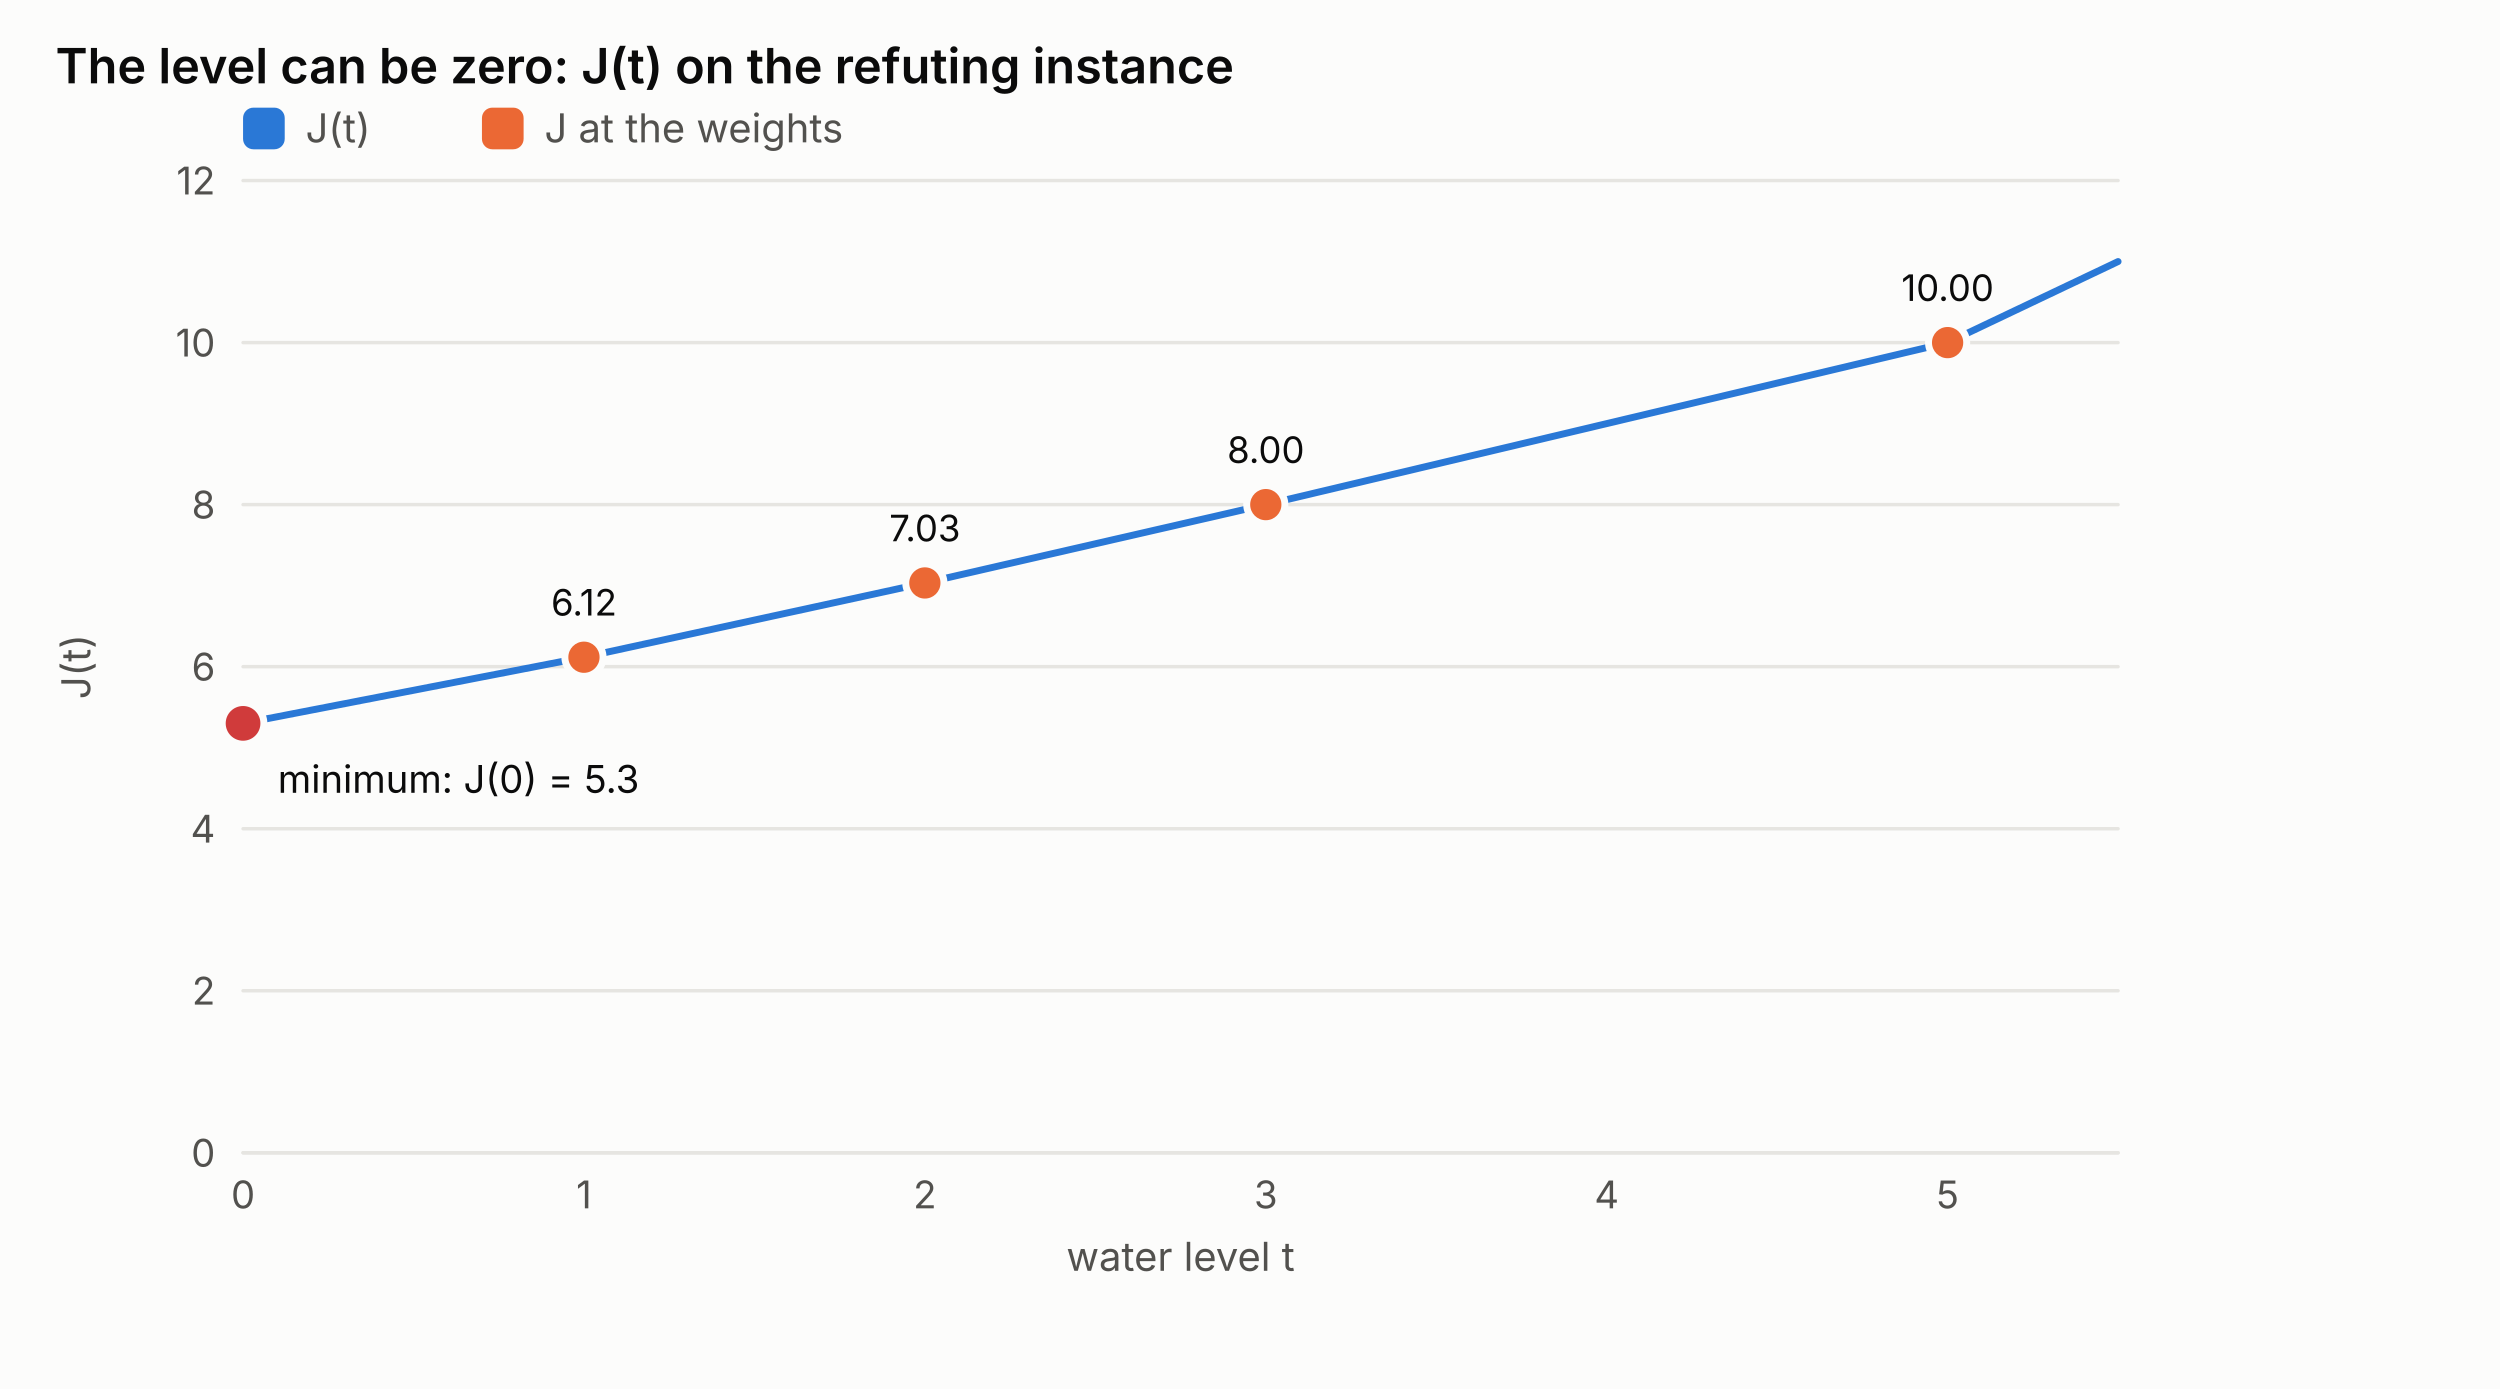
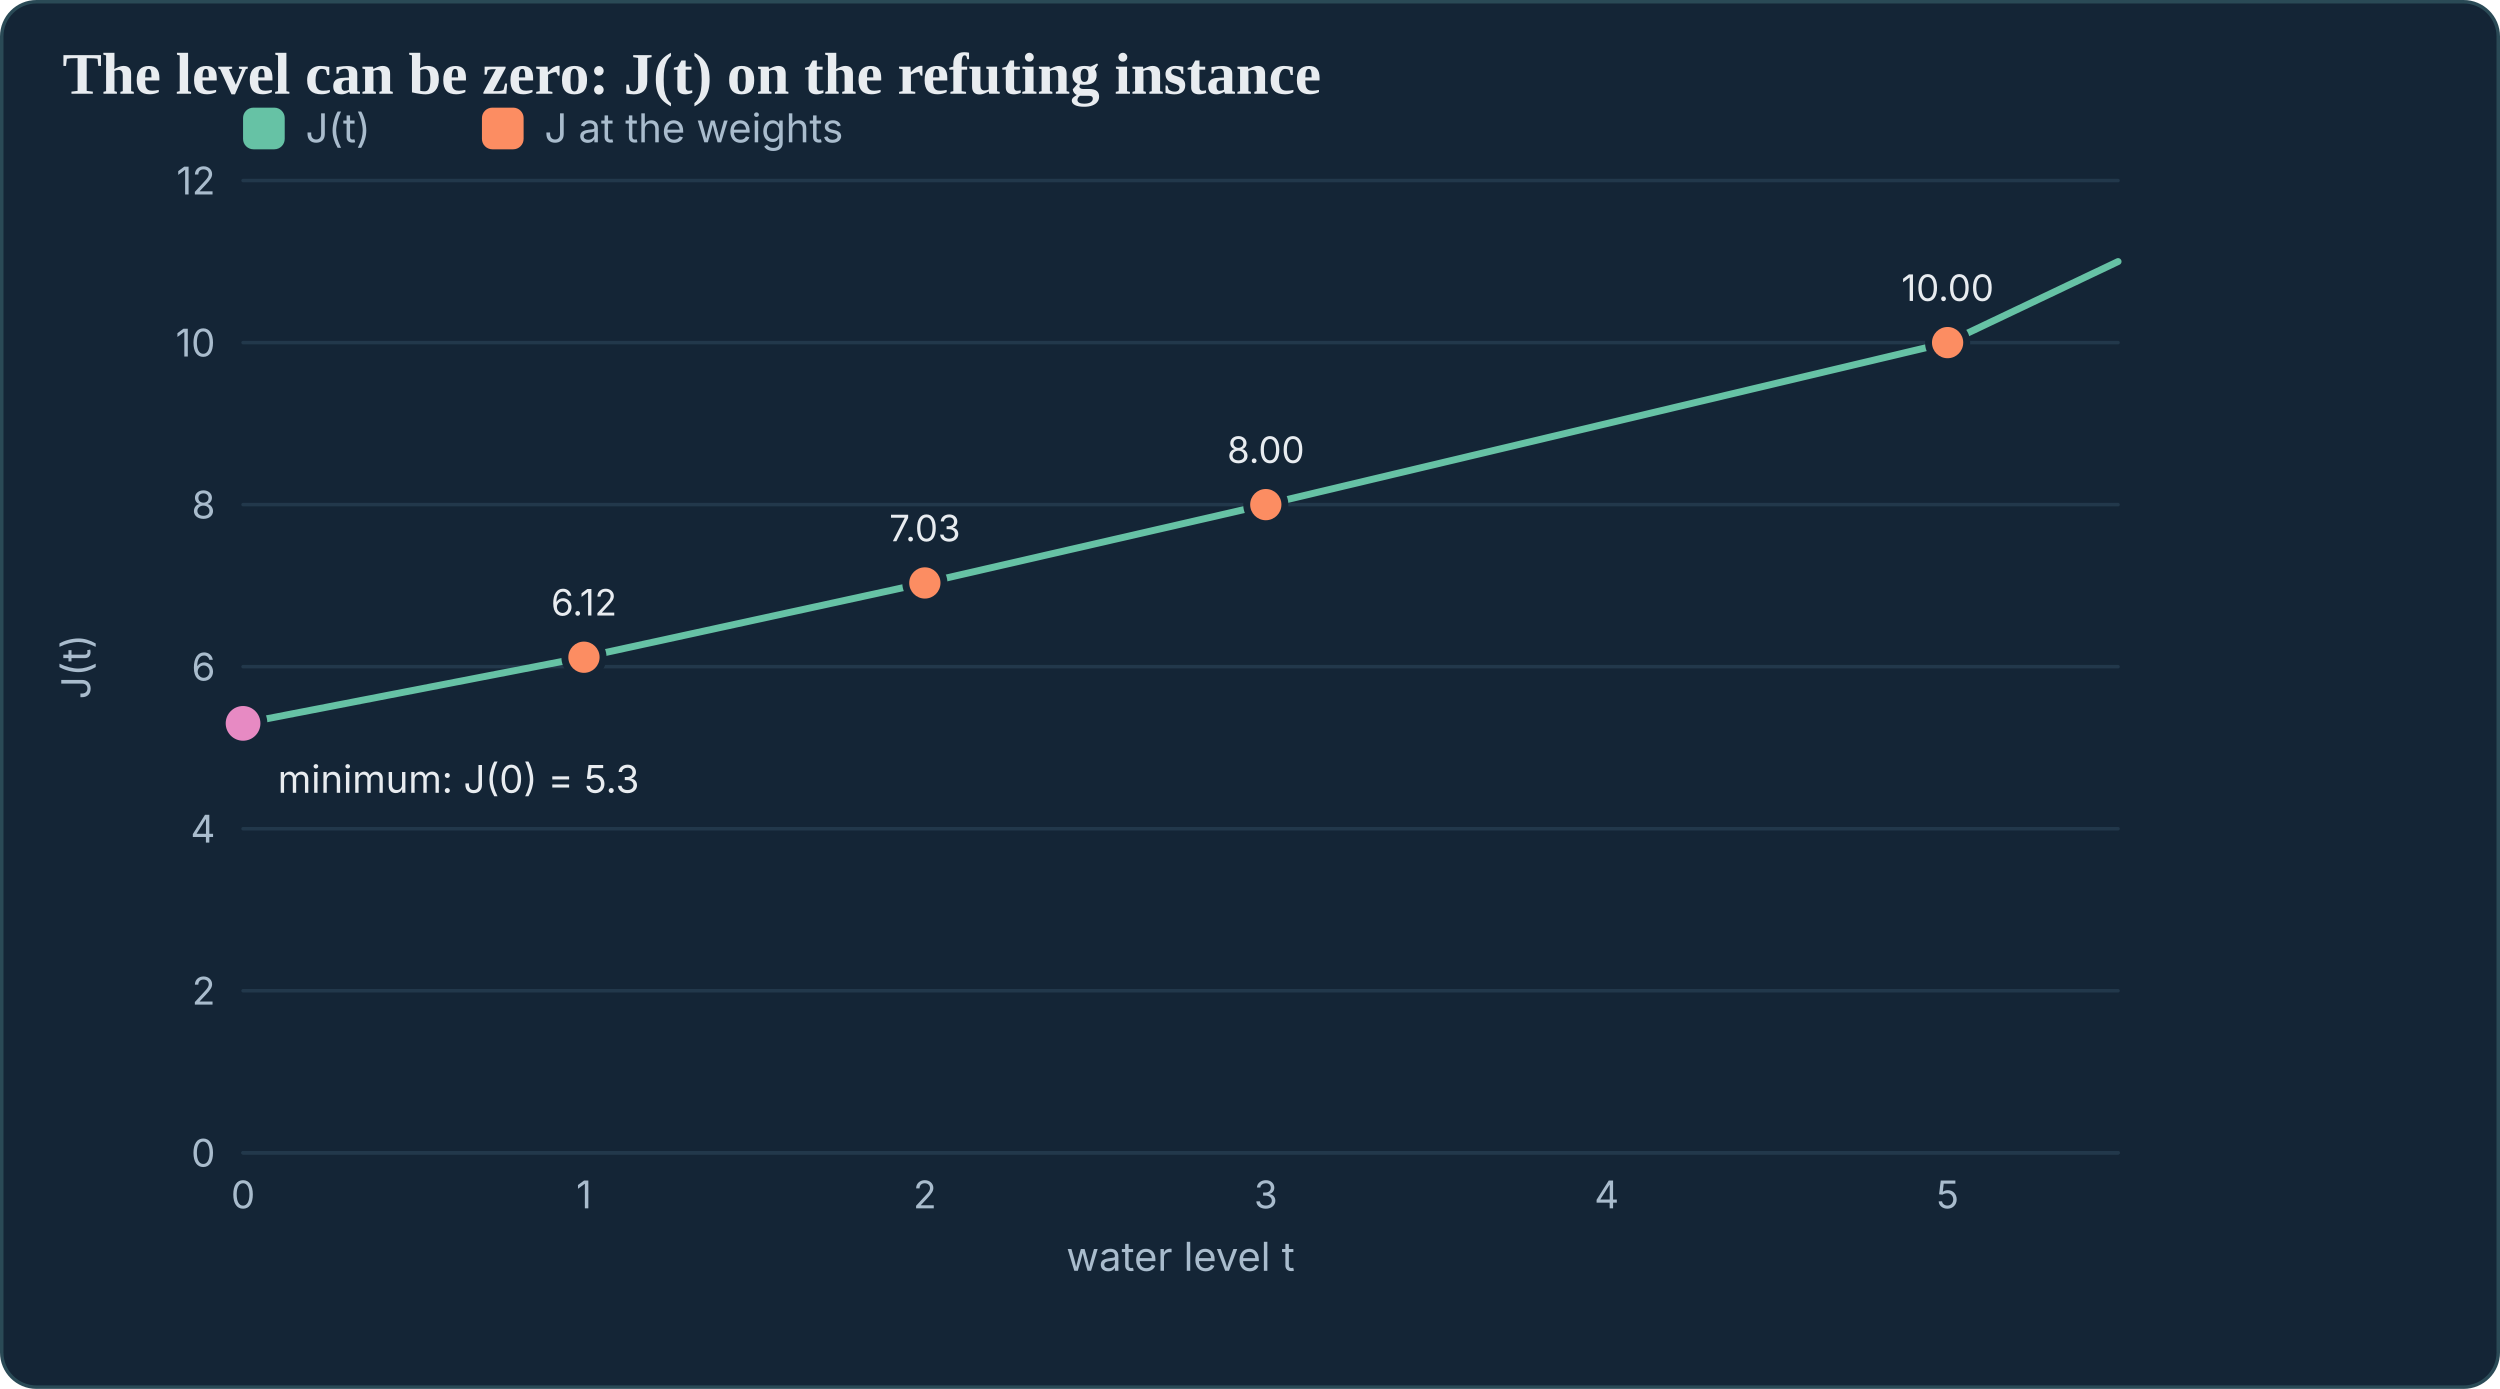
<svg xmlns="http://www.w3.org/2000/svg" width="720" height="400" viewBox="0 0 720 400" role="img" aria-label="The level can be zero: J(t) on the refuting instance">
-   <rect width="100%" height="100%" fill="#fcfcfb" />
-   <text x="16" y="24" font-family="Inter, 'Segoe UI', Helvetica, Arial, sans-serif" font-size="14" font-weight="600" fill="#0b0b0b">The level can be zero: J(t) on the refuting instance</text>
-   <line x1="70.00" y1="332.00" x2="610.00" y2="332.00" stroke="#e6e5e1" stroke-width="1" stroke-linecap="round" stroke-opacity="1.0" />
-   <text x="62.00" y="336.00" font-family="Inter, 'Segoe UI', Helvetica, Arial, sans-serif" font-size="11" fill="#52514e" text-anchor="end" font-weight="normal">0</text>
-   <line x1="70.00" y1="285.33" x2="610.00" y2="285.33" stroke="#e6e5e1" stroke-width="1" stroke-linecap="round" stroke-opacity="1.0" />
-   <text x="62.00" y="289.33" font-family="Inter, 'Segoe UI', Helvetica, Arial, sans-serif" font-size="11" fill="#52514e" text-anchor="end" font-weight="normal">2</text>
-   <line x1="70.00" y1="238.67" x2="610.00" y2="238.67" stroke="#e6e5e1" stroke-width="1" stroke-linecap="round" stroke-opacity="1.0" />
-   <text x="62.00" y="242.67" font-family="Inter, 'Segoe UI', Helvetica, Arial, sans-serif" font-size="11" fill="#52514e" text-anchor="end" font-weight="normal">4</text>
-   <line x1="70.00" y1="192.00" x2="610.00" y2="192.00" stroke="#e6e5e1" stroke-width="1" stroke-linecap="round" stroke-opacity="1.0" />
-   <text x="62.00" y="196.00" font-family="Inter, 'Segoe UI', Helvetica, Arial, sans-serif" font-size="11" fill="#52514e" text-anchor="end" font-weight="normal">6</text>
-   <line x1="70.00" y1="145.33" x2="610.00" y2="145.33" stroke="#e6e5e1" stroke-width="1" stroke-linecap="round" stroke-opacity="1.0" />
-   <text x="62.00" y="149.33" font-family="Inter, 'Segoe UI', Helvetica, Arial, sans-serif" font-size="11" fill="#52514e" text-anchor="end" font-weight="normal">8</text>
-   <line x1="70.00" y1="98.67" x2="610.00" y2="98.67" stroke="#e6e5e1" stroke-width="1" stroke-linecap="round" stroke-opacity="1.0" />
-   <text x="62.00" y="102.67" font-family="Inter, 'Segoe UI', Helvetica, Arial, sans-serif" font-size="11" fill="#52514e" text-anchor="end" font-weight="normal">10</text>
-   <line x1="70.00" y1="52.00" x2="610.00" y2="52.00" stroke="#e6e5e1" stroke-width="1" stroke-linecap="round" stroke-opacity="1.0" />
-   <text x="62.00" y="56.00" font-family="Inter, 'Segoe UI', Helvetica, Arial, sans-serif" font-size="11" fill="#52514e" text-anchor="end" font-weight="normal">12</text>
-   <text x="70.00" y="348.00" font-family="Inter, 'Segoe UI', Helvetica, Arial, sans-serif" font-size="11" fill="#52514e" text-anchor="middle" font-weight="normal">0</text>
-   <text x="168.18" y="348.00" font-family="Inter, 'Segoe UI', Helvetica, Arial, sans-serif" font-size="11" fill="#52514e" text-anchor="middle" font-weight="normal">1</text>
-   <text x="266.36" y="348.00" font-family="Inter, 'Segoe UI', Helvetica, Arial, sans-serif" font-size="11" fill="#52514e" text-anchor="middle" font-weight="normal">2</text>
-   <text x="364.55" y="348.00" font-family="Inter, 'Segoe UI', Helvetica, Arial, sans-serif" font-size="11" fill="#52514e" text-anchor="middle" font-weight="normal">3</text>
-   <text x="462.73" y="348.00" font-family="Inter, 'Segoe UI', Helvetica, Arial, sans-serif" font-size="11" fill="#52514e" text-anchor="middle" font-weight="normal">4</text>
-   <text x="560.91" y="348.00" font-family="Inter, 'Segoe UI', Helvetica, Arial, sans-serif" font-size="11" fill="#52514e" text-anchor="middle" font-weight="normal">5</text>
-   <line x1="70.00" y1="332.00" x2="610.00" y2="332.00" stroke="#e6e5e1" stroke-width="1" stroke-linecap="round" stroke-opacity="1.0" />
-   <text x="340.00" y="366.00" font-family="Inter, 'Segoe UI', Helvetica, Arial, sans-serif" font-size="11.5" fill="#52514e" text-anchor="middle" font-weight="normal">water level t</text>
-   <text x="26.00" y="192.00" font-family="Inter, 'Segoe UI', Helvetica, Arial, sans-serif" font-size="11.5" fill="#52514e" text-anchor="middle" font-weight="normal" transform="rotate(-90 26.00 192.00)">J(t)</text>
-   <polyline points="70.00,208.33 72.45,207.86 74.91,207.38 77.36,206.90 79.82,206.43 82.27,205.95 84.73,205.47 87.18,205.00 89.64,204.52 92.09,204.05 94.55,203.57 97.00,203.09 99.45,202.62 101.91,202.14 104.36,201.66 106.82,201.19 109.27,200.71 111.73,200.23 114.18,199.76 116.64,199.28 119.09,198.81 121.55,198.33 124.00,197.85 126.45,197.38 128.91,196.90 131.36,196.42 133.82,195.95 136.27,195.47 138.73,194.99 141.18,194.52 143.64,194.04 146.09,193.57 148.55,193.09 151.00,192.61 153.45,192.14 155.91,191.66 158.36,191.18 160.82,190.71 163.27,190.23 165.73,189.75 168.18,189.28 170.64,188.74 173.09,188.21 175.55,187.67 178.00,187.14 180.45,186.60 182.91,186.07 185.36,185.53 187.82,185.00 190.27,184.47 192.73,183.93 195.18,183.40 197.64,182.86 200.09,182.33 202.55,181.79 205.00,181.26 207.45,180.72 209.91,180.19 212.36,179.65 214.82,179.12 217.27,178.58 219.73,178.05 222.18,177.51 224.64,176.98 227.09,176.44 229.55,175.91 232.00,175.38 234.45,174.84 236.91,174.31 239.36,173.77 241.82,173.24 244.27,172.70 246.73,172.17 249.18,171.63 251.64,171.10 254.09,170.56 256.55,170.03 259.00,169.49 261.45,168.96 263.91,168.42 266.36,167.89 268.82,167.32 271.27,166.76 273.73,166.20 276.18,165.63 278.64,165.07 281.09,164.51 283.55,163.94 286.00,163.38 288.45,162.81 290.91,162.25 293.36,161.69 295.82,161.12 298.27,160.56 300.73,159.99 303.18,159.43 305.64,158.87 308.09,158.30 310.55,157.74 313.00,157.18 315.45,156.61 317.91,156.05 320.36,155.48 322.82,154.92 325.27,154.36 327.73,153.79 330.18,153.23 332.64,152.66 335.09,152.10 337.55,151.54 340.00,150.97 342.45,150.41 344.91,149.84 347.36,149.28 349.82,148.72 352.27,148.15 354.73,147.59 357.18,147.02 359.64,146.46 362.09,145.90 364.55,145.33 367.00,144.75 369.45,144.17 371.91,143.58 374.36,143.00 376.82,142.42 379.27,141.83 381.73,141.25 384.18,140.67 386.64,140.08 389.09,139.50 391.55,138.92 394.00,138.33 396.45,137.75 398.91,137.17 401.36,136.58 403.82,136.00 406.27,135.42 408.73,134.83 411.18,134.25 413.64,133.67 416.09,133.08 418.55,132.50 421.00,131.92 423.45,131.33 425.91,130.75 428.36,130.17 430.82,129.58 433.27,129.00 435.73,128.42 438.18,127.83 440.64,127.25 443.09,126.67 445.55,126.08 448.00,125.50 450.45,124.92 452.91,124.33 455.36,123.75 457.82,123.17 460.27,122.58 462.73,122.00 465.18,121.42 467.64,120.83 470.09,120.25 472.55,119.67 475.00,119.08 477.45,118.50 479.91,117.92 482.36,117.33 484.82,116.75 487.27,116.17 489.73,115.58 492.18,115.00 494.64,114.42 497.09,113.83 499.55,113.25 502.00,112.67 504.45,112.08 506.91,111.50 509.36,110.92 511.82,110.33 514.27,109.75 516.73,109.17 519.18,108.58 521.64,108.00 524.09,107.42 526.55,106.83 529.00,106.25 531.45,105.67 533.91,105.08 536.36,104.50 538.82,103.92 541.27,103.33 543.73,102.75 546.18,102.17 548.64,101.58 551.09,101.00 553.55,100.42 556.00,99.83 558.45,99.25 560.91,98.67 563.36,97.50 565.82,96.33 568.27,95.17 570.73,94.00 573.18,92.83 575.64,91.67 578.09,90.50 580.55,89.33 583.00,88.17 585.45,87.00 587.91,85.83 590.36,84.67 592.82,83.50 595.27,82.33 597.73,81.17 600.18,80.00 602.64,78.83 605.09,77.67 607.55,76.50 610.00,75.33" fill="none" stroke="#2a78d6" stroke-width="2" stroke-linejoin="round" stroke-linecap="round" />
-   <circle cx="70.00" cy="208.33" r="7.00" fill="#fcfcfb" />
-   <circle cx="70.00" cy="208.33" r="5.00" fill="#d03b3b" />
-   <text x="80.00" y="228.33" font-family="Inter, 'Segoe UI', Helvetica, Arial, sans-serif" font-size="11" fill="#0b0b0b" text-anchor="start" font-weight="normal">minimum: J(0) = 5.3</text>
-   <circle cx="560.91" cy="98.67" r="6.50" fill="#fcfcfb" />
-   <circle cx="560.91" cy="98.67" r="4.50" fill="#eb6834" />
-   <text x="560.91" y="86.67" font-family="Inter, 'Segoe UI', Helvetica, Arial, sans-serif" font-size="10.5" fill="#0b0b0b" text-anchor="middle" font-weight="normal">10.00</text>
-   <circle cx="364.55" cy="145.33" r="6.50" fill="#fcfcfb" />
-   <circle cx="364.55" cy="145.33" r="4.50" fill="#eb6834" />
-   <text x="364.55" y="133.33" font-family="Inter, 'Segoe UI', Helvetica, Arial, sans-serif" font-size="10.5" fill="#0b0b0b" text-anchor="middle" font-weight="normal">8.00</text>
-   <circle cx="266.36" cy="167.89" r="6.50" fill="#fcfcfb" />
-   <circle cx="266.36" cy="167.89" r="4.50" fill="#eb6834" />
-   <text x="266.36" y="155.89" font-family="Inter, 'Segoe UI', Helvetica, Arial, sans-serif" font-size="10.5" fill="#0b0b0b" text-anchor="middle" font-weight="normal">7.03</text>
-   <circle cx="168.18" cy="189.28" r="6.50" fill="#fcfcfb" />
-   <circle cx="168.18" cy="189.28" r="4.50" fill="#eb6834" />
-   <text x="168.18" y="177.28" font-family="Inter, 'Segoe UI', Helvetica, Arial, sans-serif" font-size="10.5" fill="#0b0b0b" text-anchor="middle" font-weight="normal">6.12</text>
-   <rect x="70.00" y="31.00" width="12" height="12" rx="3" fill="#2a78d6" />
-   <text x="88.00" y="41.00" font-family="Inter, 'Segoe UI', Helvetica, Arial, sans-serif" font-size="11.5" fill="#52514e" text-anchor="start" font-weight="normal">J(t)</text>
-   <rect x="138.80" y="31.00" width="12" height="12" rx="3" fill="#eb6834" />
-   <text x="156.80" y="41.00" font-family="Inter, 'Segoe UI', Helvetica, Arial, sans-serif" font-size="11.5" fill="#52514e" text-anchor="start" font-weight="normal">J at the weights</text>
+   <rect x="0.5" y="0.5" width="719" height="399" rx="10" fill="#142536" stroke="#2a4a56" stroke-width="1" />
+   <text x="18" y="27" font-family="'Crimson Pro', Georgia, 'Times New Roman', serif" font-size="17" font-weight="600" fill="#e8ecf0">The level can be zero: J(t) on the refuting instance</text>
+   <line x1="70.00" y1="332.00" x2="610.00" y2="332.00" stroke="#22384b" stroke-width="1" stroke-linecap="round" stroke-opacity="1.0" />
+   <text x="62.00" y="336.00" font-family="Inter, -apple-system, 'Segoe UI', Helvetica, Arial, sans-serif" font-size="11" fill="#a9bccd" text-anchor="end" font-weight="normal">0</text>
+   <line x1="70.00" y1="285.33" x2="610.00" y2="285.33" stroke="#22384b" stroke-width="1" stroke-linecap="round" stroke-opacity="1.0" />
+   <text x="62.00" y="289.33" font-family="Inter, -apple-system, 'Segoe UI', Helvetica, Arial, sans-serif" font-size="11" fill="#a9bccd" text-anchor="end" font-weight="normal">2</text>
+   <line x1="70.00" y1="238.67" x2="610.00" y2="238.67" stroke="#22384b" stroke-width="1" stroke-linecap="round" stroke-opacity="1.0" />
+   <text x="62.00" y="242.67" font-family="Inter, -apple-system, 'Segoe UI', Helvetica, Arial, sans-serif" font-size="11" fill="#a9bccd" text-anchor="end" font-weight="normal">4</text>
+   <line x1="70.00" y1="192.00" x2="610.00" y2="192.00" stroke="#22384b" stroke-width="1" stroke-linecap="round" stroke-opacity="1.0" />
+   <text x="62.00" y="196.00" font-family="Inter, -apple-system, 'Segoe UI', Helvetica, Arial, sans-serif" font-size="11" fill="#a9bccd" text-anchor="end" font-weight="normal">6</text>
+   <line x1="70.00" y1="145.33" x2="610.00" y2="145.33" stroke="#22384b" stroke-width="1" stroke-linecap="round" stroke-opacity="1.0" />
+   <text x="62.00" y="149.33" font-family="Inter, -apple-system, 'Segoe UI', Helvetica, Arial, sans-serif" font-size="11" fill="#a9bccd" text-anchor="end" font-weight="normal">8</text>
+   <line x1="70.00" y1="98.67" x2="610.00" y2="98.67" stroke="#22384b" stroke-width="1" stroke-linecap="round" stroke-opacity="1.0" />
+   <text x="62.00" y="102.67" font-family="Inter, -apple-system, 'Segoe UI', Helvetica, Arial, sans-serif" font-size="11" fill="#a9bccd" text-anchor="end" font-weight="normal">10</text>
+   <line x1="70.00" y1="52.00" x2="610.00" y2="52.00" stroke="#22384b" stroke-width="1" stroke-linecap="round" stroke-opacity="1.0" />
+   <text x="62.00" y="56.00" font-family="Inter, -apple-system, 'Segoe UI', Helvetica, Arial, sans-serif" font-size="11" fill="#a9bccd" text-anchor="end" font-weight="normal">12</text>
+   <text x="70.00" y="348.00" font-family="Inter, -apple-system, 'Segoe UI', Helvetica, Arial, sans-serif" font-size="11" fill="#a9bccd" text-anchor="middle" font-weight="normal">0</text>
+   <text x="168.18" y="348.00" font-family="Inter, -apple-system, 'Segoe UI', Helvetica, Arial, sans-serif" font-size="11" fill="#a9bccd" text-anchor="middle" font-weight="normal">1</text>
+   <text x="266.36" y="348.00" font-family="Inter, -apple-system, 'Segoe UI', Helvetica, Arial, sans-serif" font-size="11" fill="#a9bccd" text-anchor="middle" font-weight="normal">2</text>
+   <text x="364.55" y="348.00" font-family="Inter, -apple-system, 'Segoe UI', Helvetica, Arial, sans-serif" font-size="11" fill="#a9bccd" text-anchor="middle" font-weight="normal">3</text>
+   <text x="462.73" y="348.00" font-family="Inter, -apple-system, 'Segoe UI', Helvetica, Arial, sans-serif" font-size="11" fill="#a9bccd" text-anchor="middle" font-weight="normal">4</text>
+   <text x="560.91" y="348.00" font-family="Inter, -apple-system, 'Segoe UI', Helvetica, Arial, sans-serif" font-size="11" fill="#a9bccd" text-anchor="middle" font-weight="normal">5</text>
+   <line x1="70.00" y1="332.00" x2="610.00" y2="332.00" stroke="#22384b" stroke-width="1" stroke-linecap="round" stroke-opacity="1.0" />
+   <text x="340.00" y="366.00" font-family="Inter, -apple-system, 'Segoe UI', Helvetica, Arial, sans-serif" font-size="11.5" fill="#a9bccd" text-anchor="middle" font-weight="normal">water level t</text>
+   <text x="26.00" y="192.00" font-family="Inter, -apple-system, 'Segoe UI', Helvetica, Arial, sans-serif" font-size="11.5" fill="#a9bccd" text-anchor="middle" font-weight="normal" transform="rotate(-90 26.00 192.00)">J(t)</text>
+   <polyline points="70.00,208.33 72.45,207.86 74.91,207.38 77.36,206.90 79.82,206.43 82.27,205.95 84.73,205.47 87.18,205.00 89.64,204.52 92.09,204.05 94.55,203.57 97.00,203.09 99.45,202.62 101.91,202.14 104.36,201.66 106.82,201.19 109.27,200.71 111.73,200.23 114.18,199.76 116.64,199.28 119.09,198.81 121.55,198.33 124.00,197.85 126.45,197.38 128.91,196.90 131.36,196.42 133.82,195.95 136.27,195.47 138.73,194.99 141.18,194.52 143.64,194.04 146.09,193.57 148.55,193.09 151.00,192.61 153.45,192.14 155.91,191.66 158.36,191.18 160.82,190.71 163.27,190.23 165.73,189.75 168.18,189.28 170.64,188.74 173.09,188.21 175.55,187.67 178.00,187.14 180.45,186.60 182.91,186.07 185.36,185.53 187.82,185.00 190.27,184.47 192.73,183.93 195.18,183.40 197.64,182.86 200.09,182.33 202.55,181.79 205.00,181.26 207.45,180.72 209.91,180.19 212.36,179.65 214.82,179.12 217.27,178.58 219.73,178.05 222.18,177.51 224.64,176.98 227.09,176.44 229.55,175.91 232.00,175.38 234.45,174.84 236.91,174.31 239.36,173.77 241.82,173.24 244.27,172.70 246.73,172.17 249.18,171.63 251.64,171.10 254.09,170.56 256.55,170.03 259.00,169.49 261.45,168.96 263.91,168.42 266.36,167.89 268.82,167.32 271.27,166.76 273.73,166.20 276.18,165.63 278.64,165.07 281.09,164.51 283.55,163.94 286.00,163.38 288.45,162.81 290.91,162.25 293.36,161.69 295.82,161.12 298.27,160.56 300.73,159.99 303.18,159.43 305.64,158.87 308.09,158.30 310.55,157.74 313.00,157.18 315.45,156.61 317.91,156.05 320.36,155.48 322.82,154.92 325.27,154.36 327.73,153.79 330.18,153.23 332.64,152.66 335.09,152.10 337.55,151.54 340.00,150.97 342.45,150.41 344.91,149.84 347.36,149.28 349.82,148.72 352.27,148.15 354.73,147.59 357.18,147.02 359.64,146.46 362.09,145.90 364.55,145.33 367.00,144.75 369.45,144.17 371.91,143.58 374.36,143.00 376.82,142.42 379.27,141.83 381.73,141.25 384.18,140.67 386.64,140.08 389.09,139.50 391.55,138.92 394.00,138.33 396.45,137.75 398.91,137.17 401.36,136.58 403.82,136.00 406.27,135.42 408.73,134.83 411.18,134.25 413.64,133.67 416.09,133.08 418.55,132.50 421.00,131.92 423.45,131.33 425.91,130.75 428.36,130.17 430.82,129.58 433.27,129.00 435.73,128.42 438.18,127.83 440.64,127.25 443.09,126.67 445.55,126.08 448.00,125.50 450.45,124.92 452.91,124.33 455.36,123.75 457.82,123.17 460.27,122.58 462.73,122.00 465.18,121.42 467.64,120.83 470.09,120.25 472.55,119.67 475.00,119.08 477.45,118.50 479.91,117.92 482.36,117.33 484.82,116.75 487.27,116.17 489.73,115.58 492.18,115.00 494.64,114.42 497.09,113.83 499.55,113.25 502.00,112.67 504.45,112.08 506.91,111.50 509.36,110.92 511.82,110.33 514.27,109.75 516.73,109.17 519.18,108.58 521.64,108.00 524.09,107.42 526.55,106.83 529.00,106.25 531.45,105.67 533.91,105.08 536.36,104.50 538.82,103.92 541.27,103.33 543.73,102.75 546.18,102.17 548.64,101.58 551.09,101.00 553.55,100.42 556.00,99.83 558.45,99.25 560.91,98.67 563.36,97.50 565.82,96.33 568.27,95.17 570.73,94.00 573.18,92.83 575.64,91.67 578.09,90.50 580.55,89.33 583.00,88.17 585.45,87.00 587.91,85.83 590.36,84.67 592.82,83.50 595.27,82.33 597.73,81.17 600.18,80.00 602.64,78.83 605.09,77.67 607.55,76.50 610.00,75.33" fill="none" stroke="#66c2a5" stroke-width="2" stroke-linejoin="round" stroke-linecap="round" />
+   <circle cx="70.00" cy="208.33" r="7.00" fill="#142536" />
+   <circle cx="70.00" cy="208.33" r="5.00" fill="#e78ac3" />
+   <text x="80.00" y="228.33" font-family="Inter, -apple-system, 'Segoe UI', Helvetica, Arial, sans-serif" font-size="11" fill="#e8ecf0" text-anchor="start" font-weight="normal">minimum: J(0) = 5.3</text>
+   <circle cx="560.91" cy="98.67" r="6.50" fill="#142536" />
+   <circle cx="560.91" cy="98.67" r="4.50" fill="#fc8d62" />
+   <text x="560.91" y="86.67" font-family="Inter, -apple-system, 'Segoe UI', Helvetica, Arial, sans-serif" font-size="10.5" fill="#e8ecf0" text-anchor="middle" font-weight="normal">10.00</text>
+   <circle cx="364.55" cy="145.33" r="6.50" fill="#142536" />
+   <circle cx="364.55" cy="145.33" r="4.50" fill="#fc8d62" />
+   <text x="364.55" y="133.33" font-family="Inter, -apple-system, 'Segoe UI', Helvetica, Arial, sans-serif" font-size="10.5" fill="#e8ecf0" text-anchor="middle" font-weight="normal">8.00</text>
+   <circle cx="266.36" cy="167.89" r="6.50" fill="#142536" />
+   <circle cx="266.36" cy="167.89" r="4.50" fill="#fc8d62" />
+   <text x="266.36" y="155.89" font-family="Inter, -apple-system, 'Segoe UI', Helvetica, Arial, sans-serif" font-size="10.5" fill="#e8ecf0" text-anchor="middle" font-weight="normal">7.03</text>
+   <circle cx="168.18" cy="189.28" r="6.50" fill="#142536" />
+   <circle cx="168.18" cy="189.28" r="4.50" fill="#fc8d62" />
+   <text x="168.18" y="177.28" font-family="Inter, -apple-system, 'Segoe UI', Helvetica, Arial, sans-serif" font-size="10.5" fill="#e8ecf0" text-anchor="middle" font-weight="normal">6.12</text>
+   <rect x="70.00" y="31.00" width="12" height="12" rx="3" fill="#66c2a5" />
+   <text x="88.00" y="41.00" font-family="Inter, -apple-system, 'Segoe UI', Helvetica, Arial, sans-serif" font-size="11.5" fill="#a9bccd" text-anchor="start" font-weight="normal">J(t)</text>
+   <rect x="138.80" y="31.00" width="12" height="12" rx="3" fill="#fc8d62" />
+   <text x="156.80" y="41.00" font-family="Inter, -apple-system, 'Segoe UI', Helvetica, Arial, sans-serif" font-size="11.5" fill="#a9bccd" text-anchor="start" font-weight="normal">J at the weights</text>
</svg>
